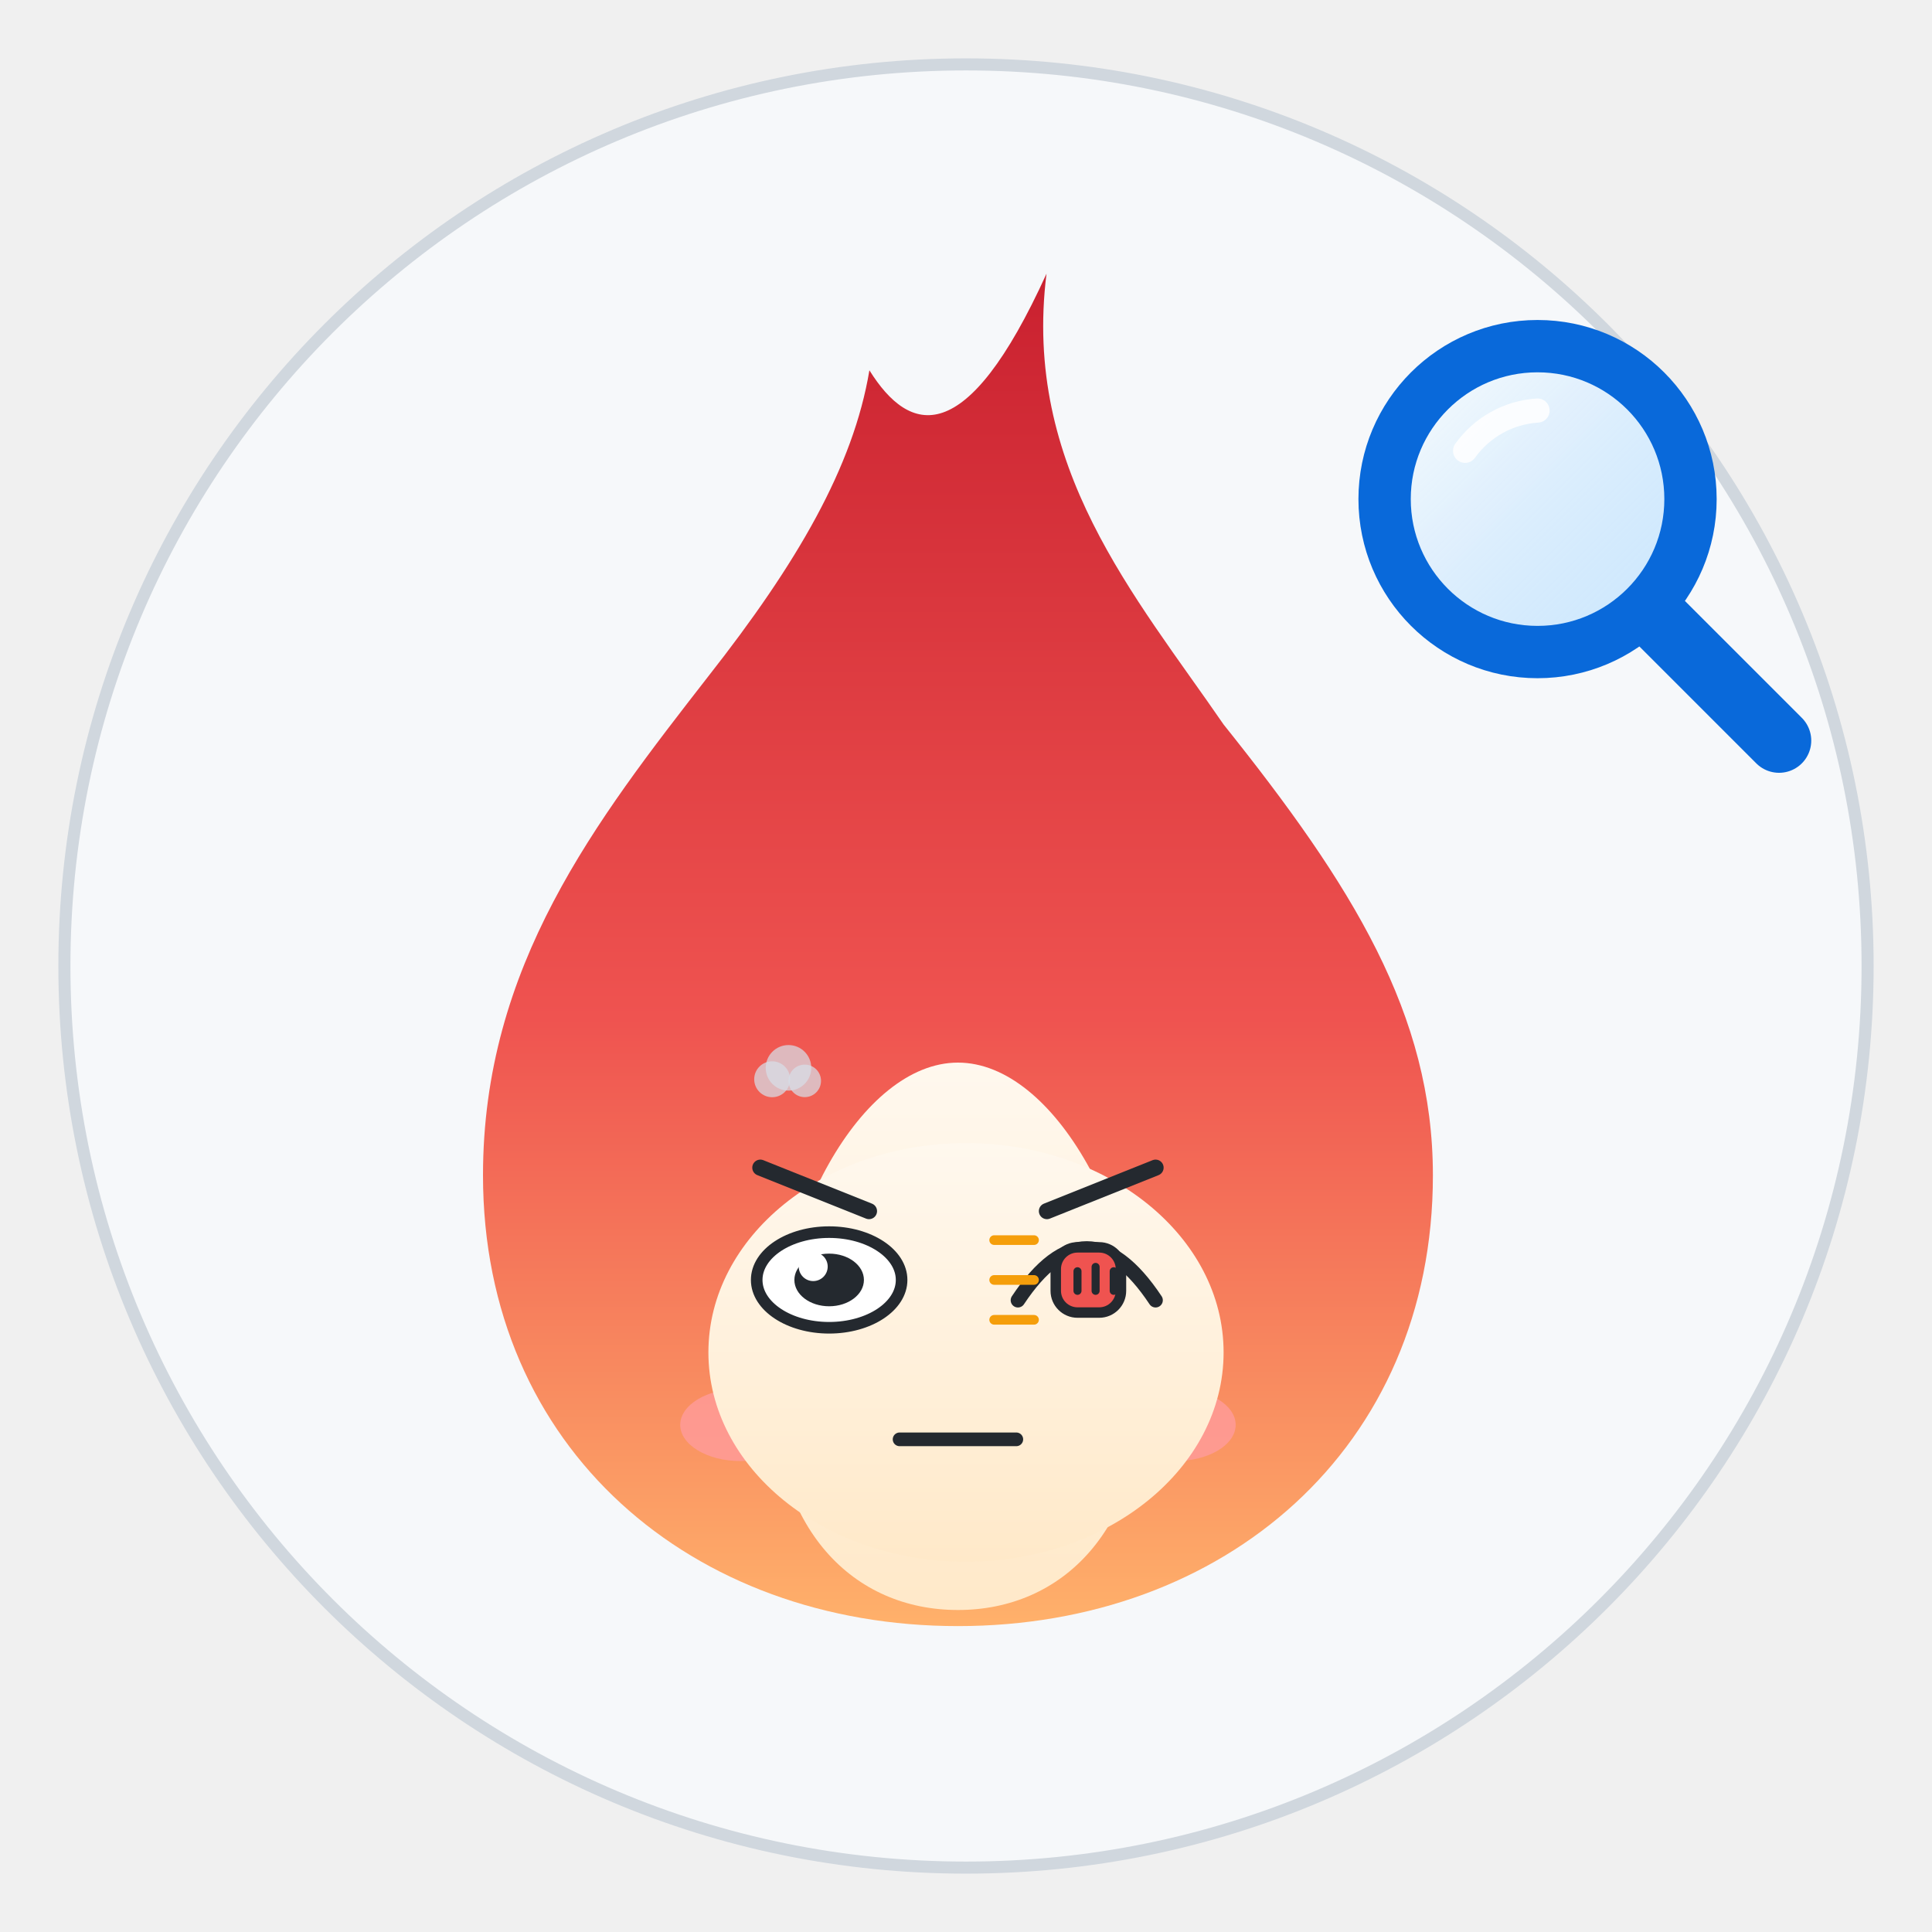
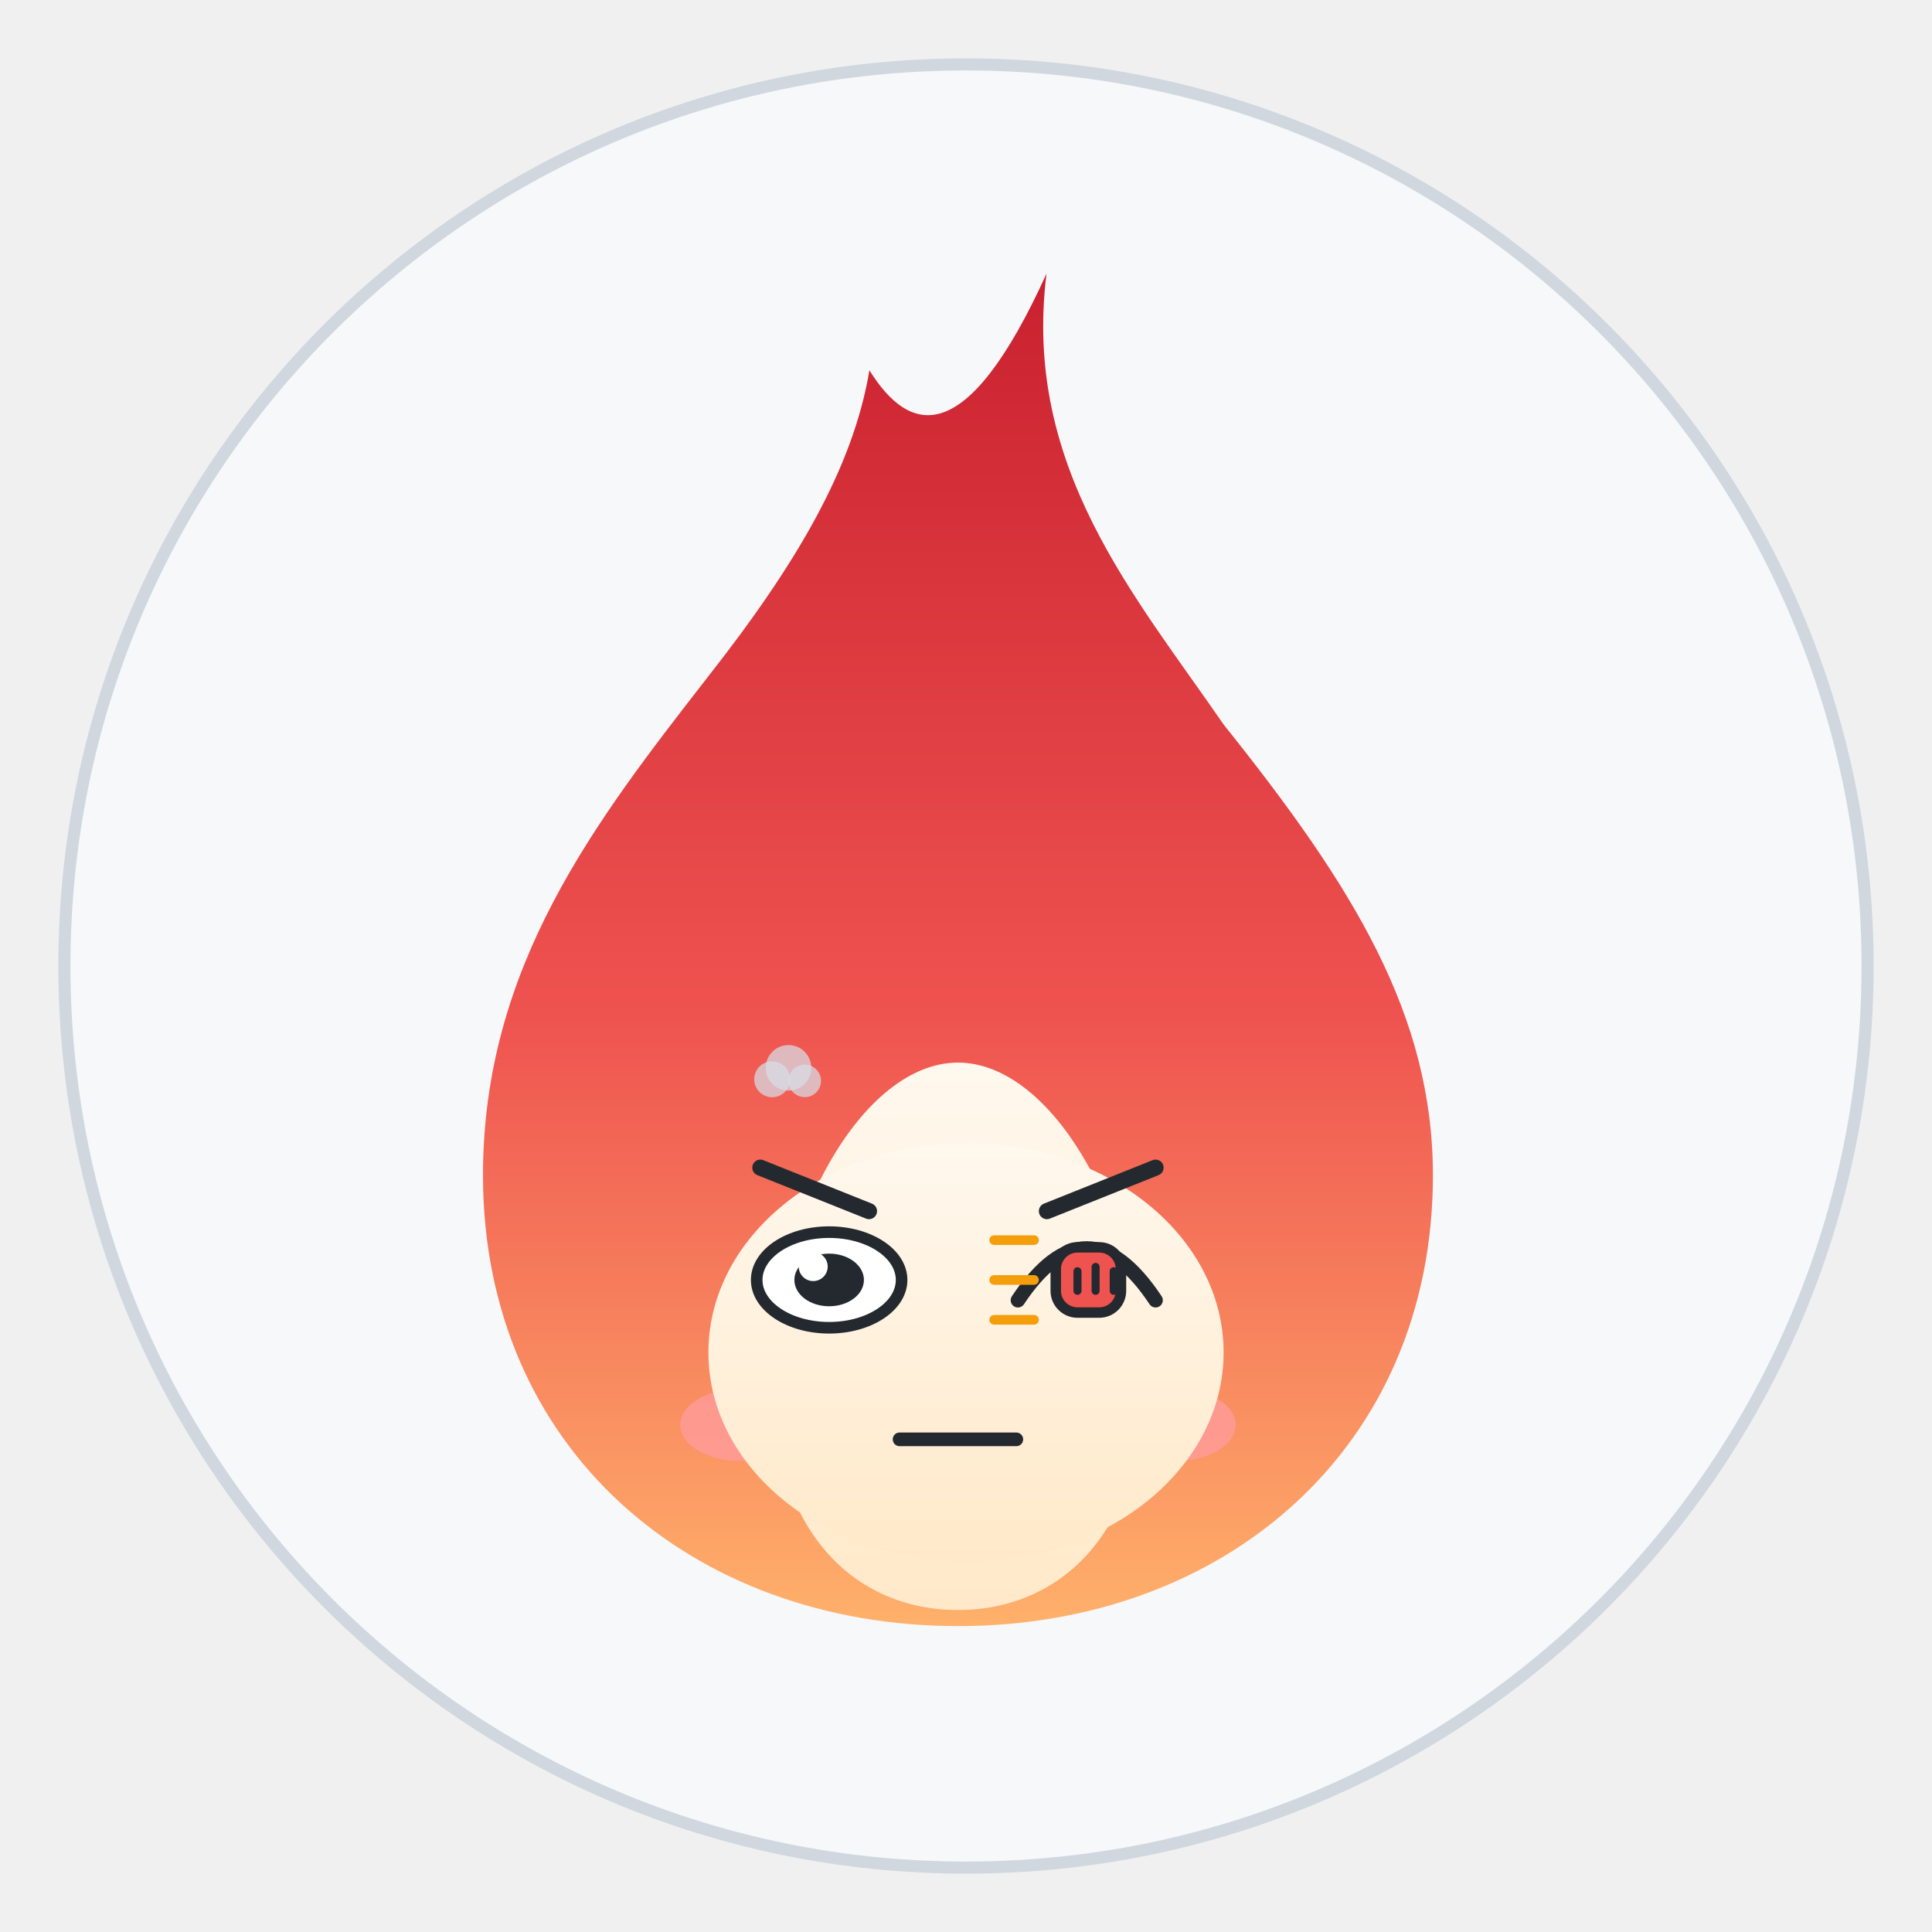
<svg xmlns="http://www.w3.org/2000/svg" viewBox="0 0 240 240" width="240" height="240" role="img" aria-label="焰焰 · 敲打 Knocking">
  <style>
.ex-motion { animation: ex-tap 0.55s ease-in-out infinite; transform-box: fill-box; transform-origin: 50% 50%; }
.ex-anim-tear { animation: ex-tear 1.8s ease-in infinite; transform-box: fill-box; transform-origin: center; }
.ex-anim-sweat { animation: ex-tear 1.5s ease-in infinite; transform-box: fill-box; transform-origin: center; }
.ex-anim-heart { animation: ex-heart 2.2s ease-out infinite; transform-box: fill-box; transform-origin: center; }
.ex-anim-spark { animation: ex-spark 1.9s ease-in-out infinite; transform-box: fill-box; transform-origin: center; }
.ex-anim-rain { animation: ex-rain 1.4s linear infinite; transform-box: fill-box; transform-origin: center; }
.ex-anim-confetti { animation: ex-confetti 2.4s linear infinite; transform-box: fill-box; transform-origin: center; }
.ex-anim-pulse { animation: ex-pulse 1.6s ease-in-out infinite; transform-box: fill-box; transform-origin: center; }
.ex-anim-knock { animation: ex-knock 0.55s ease-in-out infinite; transform-box: fill-box; transform-origin: center; }
.ex-anim-knockline { animation: ex-knockline 0.55s ease-out infinite; transform-box: fill-box; transform-origin: center; }
.ex-anim-palm { animation: ex-palm 0.9s ease-in-out infinite; transform-box: fill-box; transform-origin: center; }
.ex-anim-steam { animation: ex-steam 1.8s ease-out infinite; transform-box: fill-box; transform-origin: center; }
.ex-anim-shock { animation: ex-shock 0.5s ease-in-out infinite; transform-box: fill-box; transform-origin: center; }
.ex-anim-please { animation: ex-please 1.4s ease-in-out infinite; transform-box: fill-box; transform-origin: center; }
.ex-anim-drift { animation: ex-drift 4.5s ease-in-out infinite; transform-box: fill-box; transform-origin: center; }
@keyframes ex-tap { 0%,100% { transform: translateY(0); } 25% { transform: translateY(1.58px); } 32% { transform: translateY(0); } }
@keyframes ex-tear { 0% { transform: translateY(0); opacity: 0; } 18% { opacity: 1; } 100% { transform: translateY(9.9px); opacity: 0; } }
@keyframes ex-heart { 0% { transform: translateY(0) scale(.65); opacity: 0; } 20% { opacity: 1; } 100% { transform: translateY(-16.2px) scale(1.15); opacity: 0; } }
@keyframes ex-spark { 0%,100% { transform: scale(.6) rotate(0deg); opacity: .3; } 50% { transform: scale(1.15) rotate(25deg); opacity: 1; } }
@keyframes ex-rain { 0% { transform: translateY(0); opacity: 0; } 20% { opacity: 1; } 100% { transform: translateY(10.8px); opacity: 0; } }
@keyframes ex-confetti { 0% { transform: translateY(-4px) rotate(0deg); opacity: 1; } 100% { transform: translateY(14.4px) rotate(200deg); opacity: 0; } }
@keyframes ex-pulse { 0%,100% { transform: scale(1); opacity: .35; } 50% { transform: scale(1.18); opacity: .7; } }
@keyframes ex-knock { 0%,100% { transform: translateX(4.05px); } 35% { transform: translateX(0); } }
@keyframes ex-knockline { 0%,100% { transform: scaleX(.6); opacity: .35; } 35% { transform: scaleX(1); opacity: 1; } }
@keyframes ex-palm { 0%,100% { transform: translateY(0) rotate(0deg); } 50% { transform: translateY(-1.08px) rotate(-4deg); } }
@keyframes ex-steam { 0% { transform: translateY(0); opacity: .7; } 100% { transform: translateY(-8.1px); opacity: 0; } }
@keyframes ex-shock { 0%,100% { transform: scaleX(.7); opacity: .4; } 50% { transform: scaleX(1.25); opacity: 1; } }
@keyframes ex-please { 0%,100% { transform: translateY(0); } 50% { transform: translateY(-1.62px); } }
@keyframes ex-drift { 0%,100% { transform: translateY(0); } 50% { transform: translateY(-1.8px); } }
@media (prefers-reduced-motion: reduce) {
  .ex-motion, [class*="ex-anim-"] { animation: none !important; }
}
</style>
  <g class="ex-motion ex-knocking">
    <g class="ex-base">
      <defs>
        <linearGradient id="flame" x1="0" y1="1" x2="0" y2="0">
          <stop offset="0" stop-color="#ffb26b" />
          <stop offset="0.45" stop-color="#ef5350" />
          <stop offset="1" stop-color="#c9202f" />
        </linearGradient>
        <linearGradient id="core" x1="0" y1="1" x2="0" y2="0">
          <stop offset="0" stop-color="#ffe9c9" />
          <stop offset="1" stop-color="#fff8ee" />
        </linearGradient>
-         <linearGradient id="lens" x1="0" y1="0" x2="1" y2="1">
-           <stop offset="0" stop-color="#ffffff" stop-opacity="0.75" />
-           <stop offset="1" stop-color="#96d0ff" stop-opacity="0.45" />
-         </linearGradient>
      </defs>
      <circle cx="120" cy="120" r="112" fill="#f6f8fa" stroke="#d0d7de" stroke-width="1.5" />
      <path d="M130 34            C 127 58 141 74 152 90            C 168 110 178 126 178 146            C 178 180 152 202 119 202            C 86 202 60 180 60 146            C 60 120 74 102 88 84            C 99 70 106 58 108 46            C 113 54 120 56 130 34 Z" fill="url(#flame)" />
      <path d="M119 132            C 131 132 142 152 142 172            C 142 190 132 200 119 200            C 106 200 96 190 96 172            C 96 152 107 132 119 132 Z" fill="url(#core)" />
      <ellipse cx="92" cy="177" rx="7.5" ry="4.5" fill="#ff9b9b" opacity="0.8" />
      <ellipse cx="146" cy="177" rx="7.5" ry="4.5" fill="#ff9b9b" opacity="0.8" />
      <circle cx="103" cy="159" r="9" fill="#ffffff" />
      <circle cx="135" cy="159" r="9" fill="#ffffff" />
      <circle cx="103" cy="160" r="4.8" fill="#24292f" />
      <circle cx="135" cy="160" r="4.8" fill="#24292f" />
      <circle cx="101" cy="157.5" r="1.7" fill="#ffffff" />
      <circle cx="133" cy="157.5" r="1.7" fill="#ffffff" />
      <path d="M110 174 Q119 183 128 174" fill="none" stroke="#24292f" stroke-width="2.6" stroke-linecap="round" />
-       <line x1="205" y1="76" x2="221" y2="92" stroke="#0969da" stroke-width="8" stroke-linecap="round" />
-       <circle cx="191" cy="62" r="19" fill="url(#lens)" stroke="#0969da" stroke-width="6.5" />
-       <path d="M182 56 a 12 12 0 0 1 9 -5" fill="none" stroke="#ffffff" stroke-width="3" stroke-linecap="round" opacity="0.85" />
    </g>
    <g class="ex-face">
      <ellipse cx="120" cy="168" rx="32" ry="26" fill="url(#core)" />
      <path d="M 94.45,145.05 L 107.95,150.45" stroke="#24292F" stroke-width="2" stroke-linecap="round" />
      <path d="M 143.55,145.05 L 130.05,150.45" stroke="#24292F" stroke-width="2" stroke-linecap="round" />
      <ellipse cx="103" cy="159" rx="9" ry="5.94" fill="#FFFFFF" stroke="#24292F" stroke-width="1.44" />
      <ellipse cx="103" cy="159" rx="4.32" ry="3.27" fill="#24292F" />
      <circle cx="101.02" cy="157.34" r="1.8" fill="#FFFFFF" />
      <path d="M 126.45,161.52 Q 135,148.65 143.55,161.52" fill="none" stroke="#24292F" stroke-width="1.8" stroke-linecap="round" />
      <path d="M 111.75,178.8 L 126.25,178.8" stroke="#24292F" stroke-width="1.7" stroke-linecap="round" />
      <g transform="translate(136.1 159)">
        <g class="ex-anim-knock">
          <rect x="-4.95" y="-4.05" width="8.1" height="8.1" rx="2.7" fill="#EF5350" stroke="#24292F" stroke-width="1.3" />
          <path d="M -2.25,-1.08 L -2.25,1.35 M 0,-1.62 L 0,1.35 M 2.25,-1.08 L 2.25,1.35" stroke="#24292F" stroke-width="1" stroke-linecap="round" />
        </g>
      </g>
      <g transform="translate(128.45 154.05)">
        <path class="ex-anim-knockline" style="animation-delay:0.0s" d="M 0 0 L -4.95 0" stroke="#F59E0B" stroke-width="1.2" stroke-linecap="round" />
      </g>
      <g transform="translate(128.45 159)">
        <path class="ex-anim-knockline" style="animation-delay:0.12s" d="M 0 0 L -4.95 0" stroke="#F59E0B" stroke-width="1.2" stroke-linecap="round" />
      </g>
      <g transform="translate(128.45 163.95)">
        <path class="ex-anim-knockline" style="animation-delay:0.24s" d="M 0 0 L -4.95 0" stroke="#F59E0B" stroke-width="1.2" stroke-linecap="round" />
      </g>
      <g transform="translate(95.92 134.07)">
        <circle class="ex-anim-steam" style="animation-delay:0.0s" r="2.23" fill="#D7DEE8" opacity=".72" />
      </g>
      <g transform="translate(97.95 132.65)">
        <circle class="ex-anim-steam" style="animation-delay:0.28s" r="2.83" fill="#D7DEE8" opacity=".72" />
      </g>
      <g transform="translate(99.97 134.27)">
        <circle class="ex-anim-steam" style="animation-delay:0.56s" r="2.02" fill="#D7DEE8" opacity=".72" />
      </g>
    </g>
  </g>
</svg>
